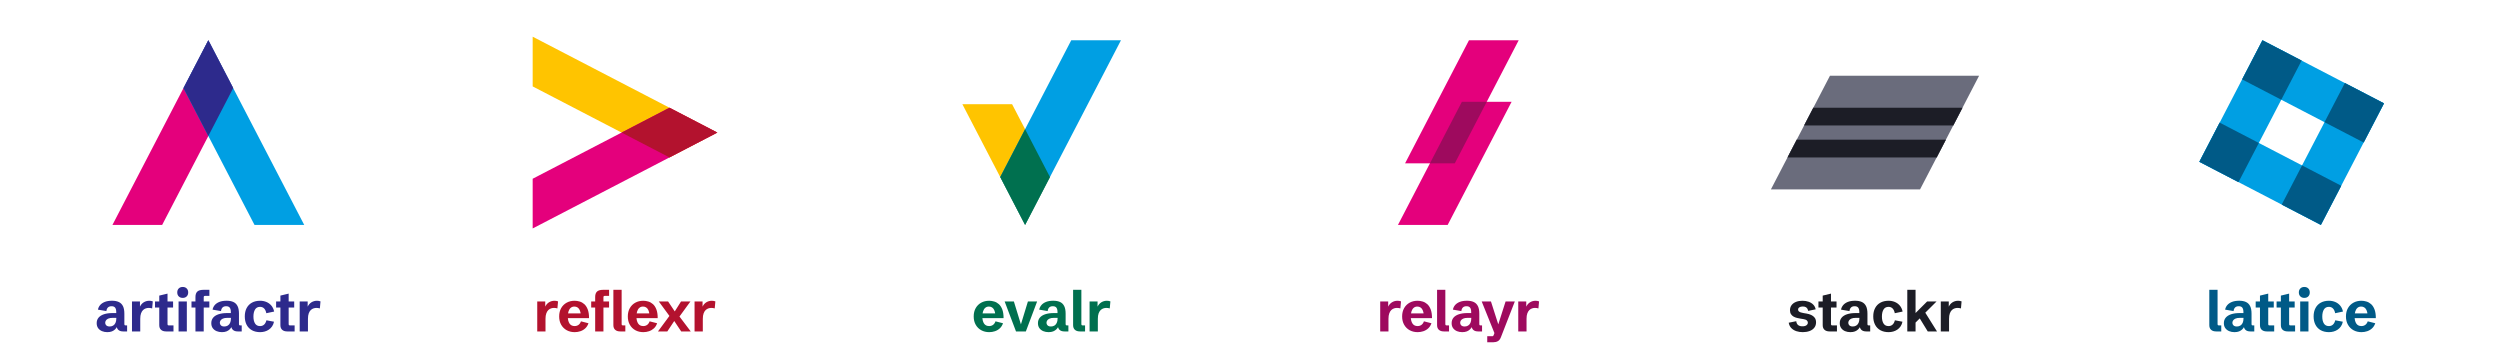
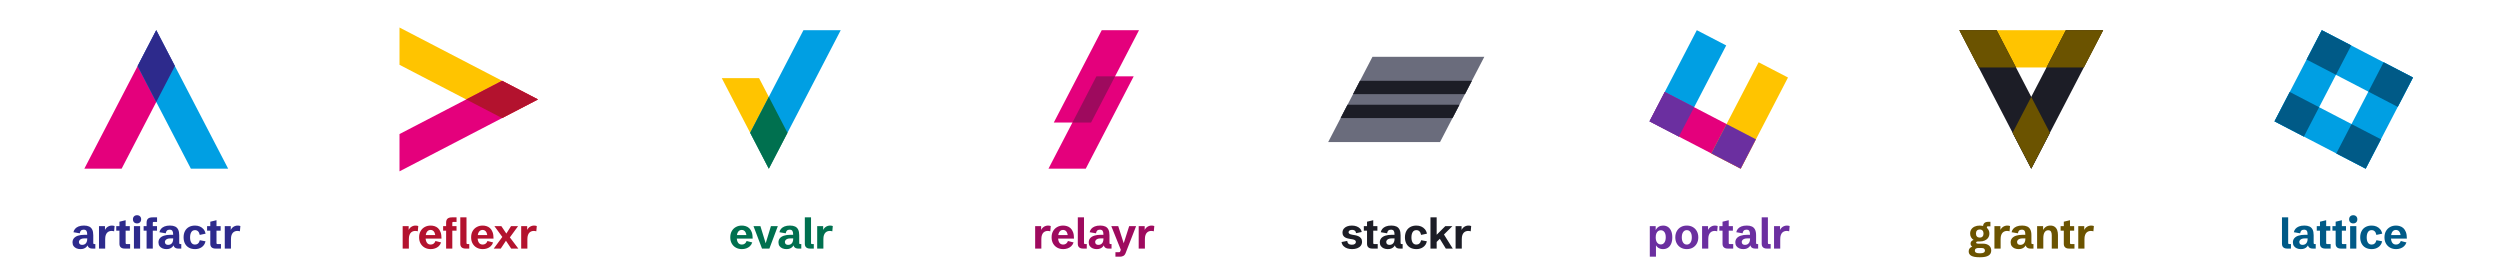
- <svg xmlns="http://www.w3.org/2000/svg" width="1056" height="152" viewBox="0 0 1056 152" role="img" aria-labelledby="title">
+ <svg xmlns="http://www.w3.org/2000/svg" width="1408" height="152" viewBox="0 0 1408 152" role="img" aria-labelledby="title">
  <polygon fill="#E4007C" points="47.5,95 68.5,95 98.5,37.22 88,17" />
  <polygon fill="#009FE3" points="128.5,95 107.5,95 77.5,37.22 88,17" />
  <polygon fill="#2D2A8C" points="88,17 98.5,37.22 88,57.44 77.5,37.22" />
  <path fill="#2D2A8C" d="M45.31 140.3Q44.11 140.3 43.09 139.88Q42.07 139.45 41.45 138.61Q40.84 137.76 40.84 136.5Q40.84 135.14 41.62 134.19Q42.41 133.24 43.91 132.74Q45.41 132.24 47.53 132.24H49.31L49.1 132.56V131.83Q49.1 130.58 48.64 129.96Q48.18 129.35 47.13 129.35Q46.12 129.35 45.59 129.88Q45.05 130.41 44.94 131.4L41.37 130.79Q41.57 129.73 42.28 128.88Q42.99 128.04 44.25 127.53Q45.5 127.03 47.33 127.03Q49 127.03 50.16 127.56Q51.32 128.09 51.93 129.29Q52.53 130.48 52.53 132.49V136.79Q52.53 137.19 52.64 137.32Q52.75 137.45 53.12 137.45H53.69V140H52.03Q50.66 140 49.95 139.31Q49.24 138.63 49.24 137.34V136.74L49.85 136.98Q49.69 137.48 49.4 138.05Q49.11 138.63 48.59 139.14Q48.07 139.65 47.27 139.98Q46.47 140.3 45.31 140.3ZM46.32 137.91Q47.14 137.91 47.77 137.54Q48.41 137.16 48.77 136.41Q49.13 135.65 49.13 134.53V134.26H47.66Q46.4 134.26 45.7 134.59Q45.01 134.91 44.73 135.39Q44.44 135.86 44.44 136.31Q44.44 136.66 44.61 137.04Q44.78 137.41 45.19 137.66Q45.59 137.91 46.32 137.91ZM55.75 140V127.34H59.12V130.19L58.98 129.82Q59.58 128.41 60.67 127.72Q61.76 127.04 63.05 127.04Q63.41 127.04 63.79 127.1Q64.16 127.16 64.54 127.3L64.27 130.27Q63.5 130.06 62.8 130.06Q62.23 130.06 61.6 130.26Q60.97 130.46 60.44 130.96Q59.91 131.46 59.57 132.37Q59.24 133.27 59.24 134.68V140ZM70.19 140Q68.78 140 68.03 139.31Q67.27 138.63 67.27 137.34V129.9H65.47V127.34H67.27V124.86L70.76 124.02V127.34H73.11V129.9H70.76V136.79Q70.76 137.18 70.87 137.31Q70.99 137.45 71.35 137.45H73.28V140ZM75.43 140V127.34H78.92V140ZM77.18 125.83Q76.14 125.83 75.5 125.2Q74.87 124.57 74.87 123.52Q74.87 122.47 75.5 121.84Q76.14 121.21 77.18 121.21Q78.23 121.21 78.86 121.84Q79.49 122.47 79.49 123.52Q79.49 124.57 78.86 125.2Q78.23 125.83 77.18 125.83ZM82.56 140V125.46Q82.56 123.89 83.36 123.15Q84.16 122.42 85.94 122.42H88.45V124.98H86.68Q86.31 124.98 86.18 125.12Q86.05 125.26 86.05 125.63V140ZM80.89 129.9V127.34H88.43V129.9ZM93.72 140.3Q92.52 140.3 91.5 139.88Q90.48 139.45 89.86 138.61Q89.25 137.76 89.25 136.5Q89.25 135.14 90.03 134.19Q90.82 133.24 92.32 132.74Q93.82 132.24 95.94 132.24H97.72L97.51 132.56V131.83Q97.51 130.58 97.05 129.96Q96.59 129.35 95.54 129.35Q94.53 129.35 94 129.88Q93.47 130.41 93.35 131.4L89.79 130.79Q89.99 129.73 90.69 128.88Q91.4 128.04 92.66 127.53Q93.91 127.03 95.74 127.03Q97.42 127.03 98.58 127.56Q99.74 128.09 100.34 129.29Q100.94 130.48 100.94 132.49V136.79Q100.94 137.19 101.05 137.32Q101.17 137.45 101.53 137.45H102.1V140H100.44Q99.07 140 98.36 139.31Q97.65 138.63 97.65 137.34V136.74L98.26 136.98Q98.11 137.48 97.81 138.05Q97.52 138.63 97 139.14Q96.48 139.65 95.68 139.98Q94.88 140.3 93.72 140.3ZM94.73 137.91Q95.55 137.91 96.18 137.54Q96.82 137.16 97.18 136.41Q97.54 135.65 97.54 134.53V134.26H96.07Q94.81 134.26 94.12 134.59Q93.42 134.91 93.14 135.39Q92.86 135.86 92.86 136.31Q92.86 136.66 93.03 137.04Q93.2 137.41 93.6 137.66Q94 137.91 94.73 137.91ZM109.88 140.3Q107.88 140.3 106.43 139.5Q104.97 138.69 104.18 137.2Q103.4 135.71 103.4 133.66Q103.4 131.62 104.18 130.13Q104.97 128.64 106.42 127.84Q107.87 127.04 109.87 127.04Q111.3 127.04 112.53 127.55Q113.76 128.07 114.62 129.08Q115.48 130.1 115.8 131.6L112.49 132.3Q112.23 130.95 111.55 130.28Q110.87 129.61 109.84 129.61Q108.42 129.61 107.74 130.73Q107.05 131.86 107.05 133.71Q107.05 135.55 107.73 136.64Q108.41 137.74 109.85 137.74Q110.85 137.74 111.54 137.13Q112.22 136.53 112.54 135.29L115.74 135.89Q115.5 137.04 114.93 137.87Q114.35 138.71 113.55 139.24Q112.75 139.78 111.81 140.04Q110.87 140.3 109.88 140.3ZM121.35 140Q119.95 140 119.19 139.31Q118.44 138.63 118.44 137.34V129.9H116.63V127.34H118.44V124.86L121.93 124.02V127.34H124.27V129.9H121.93V136.79Q121.93 137.18 122.04 137.31Q122.15 137.45 122.51 137.45H124.45V140ZM126.59 140V127.34H129.96V130.19L129.82 129.82Q130.42 128.41 131.51 127.72Q132.6 127.04 133.89 127.04Q134.25 127.04 134.63 127.1Q135 127.16 135.38 127.3L135.11 130.27Q134.34 130.06 133.64 130.06Q133.07 130.06 132.44 130.26Q131.81 130.46 131.28 130.96Q130.75 131.46 130.41 132.37Q130.08 133.27 130.08 134.68V140Z" />
  <polygon fill="#FFC400" points="225,15.5 225,36.5 282.78,66.5 303,56" />
  <polygon fill="#E4007C" points="225,96.5 225,75.5 282.78,45.5 303,56" />
  <polygon fill="#B3122E" points="303,56 282.78,66.5 262.56,56 282.78,45.5" />
-   <path fill="#B3122E" d="M226.93 140V127.34H230.31V130.19L230.16 129.82Q230.76 128.41 231.85 127.72Q232.94 127.04 234.23 127.04Q234.59 127.04 234.97 127.1Q235.34 127.16 235.72 127.3L235.45 130.27Q234.69 130.06 233.99 130.06Q233.41 130.06 232.78 130.26Q232.16 130.46 231.62 130.96Q231.09 131.46 230.76 132.37Q230.42 133.27 230.42 134.68V140ZM242.74 140.3Q240.88 140.3 239.4 139.5Q237.92 138.69 237.05 137.19Q236.19 135.7 236.19 133.66Q236.19 131.63 237.04 130.14Q237.89 128.66 239.36 127.85Q240.83 127.04 242.72 127.04Q243.76 127.04 244.84 127.36Q245.91 127.67 246.81 128.47Q247.71 129.28 248.26 130.71Q248.81 132.15 248.81 134.38H238.43V132.38H245.7L245.33 133Q245.24 131.74 244.87 130.96Q244.49 130.19 243.92 129.84Q243.34 129.49 242.63 129.49Q241.7 129.49 241.08 130.02Q240.46 130.54 240.15 131.49Q239.84 132.43 239.84 133.67Q239.84 135.55 240.55 136.64Q241.26 137.73 242.72 137.73Q243.67 137.73 244.36 137.23Q245.04 136.74 245.4 135.73L248.57 136.54Q248.12 137.86 247.22 138.69Q246.32 139.52 245.15 139.91Q243.99 140.3 242.74 140.3ZM251.4 140V125.46Q251.4 123.89 252.19 123.15Q252.99 122.42 254.77 122.42H257.28V124.98H255.51Q255.15 124.98 255.02 125.12Q254.89 125.26 254.89 125.63V140ZM249.72 129.9V127.34H257.27V129.9ZM262.01 140Q260.6 140 259.85 139.31Q259.09 138.63 259.09 137.34V122.42H262.58V136.79Q262.58 137.18 262.69 137.31Q262.8 137.45 263.17 137.45H264.14V140ZM271.74 140.3Q269.88 140.3 268.39 139.5Q266.91 138.69 266.05 137.19Q265.19 135.7 265.19 133.66Q265.19 131.63 266.04 130.14Q266.89 128.66 268.36 127.85Q269.83 127.04 271.72 127.04Q272.76 127.04 273.83 127.36Q274.9 127.67 275.81 128.47Q276.71 129.28 277.26 130.71Q277.81 132.15 277.81 134.38H267.43V132.38H274.69L274.33 133Q274.24 131.74 273.86 130.96Q273.49 130.19 272.91 129.84Q272.34 129.49 271.62 129.49Q270.7 129.49 270.08 130.02Q269.45 130.54 269.14 131.49Q268.83 132.43 268.83 133.67Q268.83 135.55 269.54 136.64Q270.25 137.73 271.72 137.73Q272.67 137.73 273.35 137.23Q274.04 136.74 274.4 135.73L277.56 136.54Q277.12 137.86 276.22 138.69Q275.31 139.52 274.15 139.91Q272.98 140.3 271.74 140.3ZM277.93 140 282.76 133.45 278.28 127.34H282.2L285.02 131.54L287.67 127.34H291.64L287.01 133.7L291.77 140H287.74L284.8 135.59L281.88 140ZM293.38 140V127.34H296.76V130.19L296.62 129.82Q297.21 128.41 298.3 127.72Q299.39 127.04 300.68 127.04Q301.05 127.04 301.42 127.1Q301.8 127.16 302.17 127.3L301.9 130.27Q301.14 130.06 300.44 130.06Q299.86 130.06 299.24 130.26Q298.61 130.46 298.08 130.96Q297.54 131.46 297.21 132.37Q296.87 133.27 296.87 134.68V140Z" />
+   <path fill="#B3122E" d="M226.78 140V127.34H230.16V130.19L230.01 129.82Q230.61 128.41 231.7 127.72Q232.79 127.04 234.08 127.04Q234.44 127.04 234.82 127.1Q235.19 127.16 235.57 127.3L235.3 130.27Q234.54 130.06 233.84 130.06Q233.26 130.06 232.63 130.26Q232.01 130.46 231.47 130.96Q230.94 131.46 230.61 132.37Q230.27 133.27 230.27 134.68V140ZM242.59 140.3Q240.73 140.3 239.25 139.5Q237.77 138.69 236.9 137.19Q236.04 135.7 236.04 133.66Q236.04 131.63 236.89 130.14Q237.74 128.66 239.21 127.85Q240.68 127.04 242.57 127.04Q243.61 127.04 244.69 127.36Q245.76 127.67 246.66 128.47Q247.56 129.28 248.11 130.71Q248.66 132.15 248.66 134.38H238.28V132.38H245.55L245.18 133Q245.09 131.74 244.72 130.96Q244.34 130.19 243.77 129.84Q243.19 129.49 242.48 129.49Q241.55 129.49 240.93 130.02Q240.31 130.54 240 131.49Q239.69 132.43 239.69 133.67Q239.69 135.55 240.4 136.64Q241.11 137.73 242.57 137.73Q243.52 137.73 244.21 137.23Q244.89 136.74 245.25 135.73L248.42 136.54Q247.97 137.86 247.07 138.69Q246.17 139.52 245 139.91Q243.84 140.3 242.59 140.3ZM251.25 140V125.46Q251.25 123.89 252.04 123.15Q252.84 122.42 254.62 122.42H257.13V124.98H255.36Q255 124.98 254.87 125.12Q254.74 125.26 254.74 125.63V140ZM249.57 129.9V127.34H257.12V129.9ZM262.16 140Q260.75 140 260 139.31Q259.24 138.63 259.24 137.34V122.42H262.73V136.79Q262.73 137.18 262.84 137.31Q262.95 137.45 263.32 137.45H264.29V140ZM271.89 140.3Q270.03 140.3 268.54 139.5Q267.06 138.69 266.2 137.19Q265.34 135.7 265.34 133.66Q265.34 131.63 266.19 130.14Q267.04 128.66 268.51 127.85Q269.98 127.04 271.87 127.04Q272.91 127.04 273.98 127.36Q275.05 127.67 275.96 128.47Q276.86 129.28 277.41 130.71Q277.96 132.15 277.96 134.38H267.58V132.38H274.84L274.48 133Q274.39 131.74 274.01 130.96Q273.64 130.19 273.06 129.84Q272.49 129.49 271.77 129.49Q270.85 129.49 270.23 130.02Q269.6 130.54 269.29 131.49Q268.98 132.43 268.98 133.67Q268.98 135.55 269.69 136.64Q270.4 137.73 271.87 137.73Q272.81 137.73 273.5 137.23Q274.19 136.74 274.55 135.73L277.71 136.54Q277.27 137.86 276.37 138.69Q275.46 139.52 274.3 139.91Q273.13 140.3 271.89 140.3ZM278.08 140 282.91 133.45 278.43 127.34H282.35L285.17 131.54L287.82 127.34H291.79L287.16 133.7L291.92 140H287.89L284.95 135.59L282.03 140ZM293.53 140V127.34H296.91V130.19L296.77 129.82Q297.36 128.41 298.45 127.72Q299.54 127.04 300.83 127.04Q301.2 127.04 301.57 127.1Q301.95 127.16 302.32 127.3L302.05 130.27Q301.29 130.06 300.59 130.06Q300.01 130.06 299.39 130.26Q298.76 130.46 298.23 130.96Q297.69 131.46 297.36 132.37Q297.02 133.27 297.02 134.68V140Z" />
  <polygon fill="#FFC400" points="406.5,44 427.5,44 443.5,74.78 433,95" />
  <polygon fill="#009FE3" points="473.5,17 452.5,17 422.5,74.78 433,95" />
  <polygon fill="#00704F" points="433,95 443.5,74.78 433,54.56 422.5,74.78" />
  <path fill="#00704F" d="M417.84 140.3Q415.98 140.3 414.5 139.5Q413.01 138.69 412.15 137.19Q411.29 135.7 411.29 133.66Q411.29 131.63 412.14 130.14Q412.99 128.66 414.46 127.85Q415.93 127.04 417.82 127.04Q418.86 127.04 419.93 127.36Q421.01 127.67 421.91 128.47Q422.81 129.28 423.36 130.71Q423.91 132.15 423.91 134.38H413.53V132.38H420.79L420.43 133Q420.34 131.74 419.96 130.96Q419.59 130.19 419.01 129.84Q418.44 129.49 417.72 129.49Q416.8 129.49 416.18 130.02Q415.56 130.54 415.25 131.49Q414.94 132.43 414.94 133.67Q414.94 135.55 415.64 136.64Q416.35 137.73 417.82 137.73Q418.77 137.73 419.45 137.23Q420.14 136.74 420.5 135.73L423.67 136.54Q423.22 137.86 422.32 138.69Q421.42 139.52 420.25 139.91Q419.08 140.3 417.84 140.3ZM429.16 140 424.36 127.34H428.26L431.39 137.52H431.08L434.19 127.34H438.08L433.32 140ZM442.91 140.3Q441.7 140.3 440.68 139.88Q439.66 139.45 439.04 138.61Q438.43 137.76 438.43 136.5Q438.43 135.14 439.21 134.19Q440 133.24 441.5 132.74Q443 132.24 445.12 132.24H446.9L446.69 132.56V131.83Q446.69 130.58 446.23 129.96Q445.78 129.35 444.72 129.35Q443.71 129.35 443.18 129.88Q442.65 130.41 442.53 131.4L438.97 130.79Q439.17 129.73 439.88 128.88Q440.59 128.04 441.84 127.53Q443.09 127.03 444.92 127.03Q446.6 127.03 447.76 127.56Q448.92 128.09 449.52 129.29Q450.12 130.48 450.12 132.49V136.79Q450.12 137.19 450.24 137.32Q450.35 137.45 450.71 137.45H451.29V140H449.62Q448.25 140 447.54 139.31Q446.83 138.63 446.83 137.34V136.74L447.44 136.98Q447.29 137.48 447 138.05Q446.7 138.63 446.18 139.14Q445.66 139.65 444.86 139.98Q444.07 140.3 442.91 140.3ZM443.91 137.91Q444.73 137.91 445.37 137.54Q446 137.16 446.36 136.41Q446.73 135.65 446.73 134.53V134.26H445.25Q444 134.26 443.3 134.59Q442.6 134.91 442.32 135.39Q442.04 135.86 442.04 136.31Q442.04 136.66 442.21 137.04Q442.38 137.41 442.78 137.66Q443.19 137.91 443.91 137.91ZM456.2 140Q454.79 140 454.04 139.31Q453.28 138.63 453.28 137.34V122.42H456.77V136.79Q456.77 137.18 456.89 137.31Q457 137.45 457.36 137.45H458.33V140ZM460.24 140V127.34H463.61V130.19L463.47 129.82Q464.07 128.41 465.16 127.72Q466.25 127.04 467.54 127.04Q467.9 127.04 468.28 127.1Q468.65 127.16 469.03 127.3L468.76 130.27Q467.99 130.06 467.29 130.06Q466.72 130.06 466.09 130.26Q465.46 130.46 464.93 130.96Q464.4 131.46 464.06 132.37Q463.73 133.27 463.73 134.68V140Z" />
  <polygon fill="#E4007C" points="620.5,17 641.5,17 614.5,69 593.5,69" />
  <polygon fill="#E4007C" points="617.5,42.99 638.5,42.99 611.5,95 590.5,95" />
  <polygon fill="#9E0A5E" points="617.5,42.99 628,42.99 614.5,69 604,69" />
  <path fill="#9E0A5E" d="M583 140V127.34H586.37V130.19L586.23 129.82Q586.83 128.41 587.92 127.72Q589.01 127.04 590.3 127.04Q590.66 127.04 591.04 127.1Q591.41 127.16 591.79 127.3L591.52 130.27Q590.76 130.06 590.05 130.06Q589.48 130.06 588.85 130.26Q588.23 130.46 587.69 130.96Q587.16 131.46 586.83 132.37Q586.49 133.27 586.49 134.68V140ZM598.81 140.3Q596.95 140.3 595.47 139.5Q593.98 138.69 593.12 137.19Q592.26 135.7 592.26 133.66Q592.26 131.63 593.11 130.14Q593.96 128.66 595.43 127.85Q596.9 127.04 598.79 127.04Q599.83 127.04 600.9 127.36Q601.98 127.67 602.88 128.47Q603.78 129.28 604.33 130.71Q604.88 132.15 604.88 134.38H594.5V132.38H601.77L601.4 133Q601.31 131.74 600.93 130.96Q600.56 130.19 599.98 129.84Q599.41 129.49 598.7 129.49Q597.77 129.49 597.15 130.02Q596.53 130.54 596.22 131.49Q595.91 132.43 595.91 133.67Q595.91 135.55 596.62 136.64Q597.32 137.73 598.79 137.73Q599.74 137.73 600.42 137.23Q601.11 136.74 601.47 135.73L604.64 136.54Q604.19 137.86 603.29 138.69Q602.39 139.52 601.22 139.91Q600.06 140.3 598.81 140.3ZM609.94 140Q608.53 140 607.78 139.31Q607.02 138.63 607.02 137.34V122.42H610.51V136.79Q610.51 137.18 610.62 137.31Q610.74 137.45 611.1 137.45H612.07V140ZM617.64 140.3Q616.44 140.3 615.42 139.88Q614.4 139.45 613.78 138.61Q613.17 137.76 613.17 136.5Q613.17 135.14 613.95 134.19Q614.74 133.24 616.24 132.74Q617.74 132.24 619.86 132.24H621.64L621.43 132.56V131.83Q621.43 130.58 620.97 129.96Q620.51 129.35 619.46 129.35Q618.45 129.35 617.92 129.88Q617.39 130.41 617.27 131.4L613.71 130.79Q613.9 129.73 614.61 128.88Q615.32 128.04 616.58 127.53Q617.83 127.03 619.66 127.03Q621.33 127.03 622.49 127.56Q623.65 128.09 624.26 129.29Q624.86 130.48 624.86 132.49V136.79Q624.86 137.19 624.97 137.32Q625.08 137.45 625.45 137.45H626.02V140H624.36Q622.99 140 622.28 139.31Q621.57 138.63 621.57 137.34V136.74L622.18 136.98Q622.03 137.48 621.73 138.05Q621.44 138.63 620.92 139.14Q620.4 139.65 619.6 139.98Q618.8 140.3 617.64 140.3ZM618.65 137.91Q619.47 137.91 620.1 137.54Q620.74 137.16 621.1 136.41Q621.46 135.65 621.46 134.53V134.26H619.99Q618.73 134.26 618.04 134.59Q617.34 134.91 617.06 135.39Q616.78 135.86 616.78 136.31Q616.78 136.66 616.95 137.04Q617.12 137.41 617.52 137.66Q617.92 137.91 618.65 137.91ZM628.21 144.57V142.02H630.33Q630.59 142.02 630.71 141.91Q630.83 141.8 630.94 141.52L631.58 139.75L631.38 141.02L625.87 127.34H629.78L633.05 137.56L632.71 137.52L635.96 127.34H639.86L633.97 142.48Q633.52 143.66 632.69 144.11Q631.87 144.57 630.77 144.57ZM641.31 140V127.34H644.69V130.19L644.55 129.82Q645.15 128.41 646.24 127.72Q647.32 127.04 648.61 127.04Q648.98 127.04 649.35 127.1Q649.73 127.16 650.1 127.3L649.83 130.27Q649.07 130.06 648.37 130.06Q647.79 130.06 647.17 130.26Q646.54 130.46 646.01 130.96Q645.47 131.46 645.14 132.37Q644.81 133.27 644.81 134.68V140Z" />
  <polygon fill="#6A6C7C" points="772.97,32 835.97,32 825.06,53 762.06,53" />
  <polygon fill="#6A6C7C" points="765.95,45.5 828.95,45.5 818.05,66.5 755.05,66.5" />
  <polygon fill="#6A6C7C" points="758.94,59 821.94,59 811.03,80 748.03,80" />
  <polygon fill="#1C1D26" points="765.95,45.5 828.95,45.5 825.06,53 762.06,53" />
  <polygon fill="#1C1D26" points="758.94,59 821.94,59 818.05,66.5 755.05,66.5" />
  <path fill="#1C1D26" d="M761.48 140.3Q760.05 140.3 758.79 139.89Q757.52 139.47 756.66 138.59Q755.79 137.71 755.55 136.31L758.74 135.68Q758.85 136.74 759.5 137.29Q760.15 137.83 761.35 137.83Q762.51 137.83 763.08 137.37Q763.64 136.91 763.64 136.29Q763.64 135.73 763.2 135.34Q762.76 134.94 761.68 134.77L760.53 134.59Q759.85 134.48 759.09 134.3Q758.32 134.12 757.64 133.75Q756.96 133.38 756.53 132.72Q756.09 132.07 756.09 131.04Q756.09 129.78 756.77 128.88Q757.44 127.99 758.64 127.51Q759.83 127.04 761.37 127.04Q762.78 127.04 763.96 127.46Q765.13 127.87 765.92 128.67Q766.71 129.48 766.94 130.66L763.76 131.32Q763.68 130.84 763.45 130.41Q763.22 129.99 762.75 129.73Q762.28 129.46 761.48 129.46Q760.58 129.46 760.05 129.82Q759.51 130.17 759.51 130.78Q759.51 131.22 759.81 131.5Q760.11 131.79 760.63 131.96Q761.16 132.12 761.81 132.24L763.12 132.46Q764.13 132.63 765.04 133.03Q765.95 133.44 766.52 134.19Q767.1 134.94 767.1 136.16Q767.1 137.5 766.36 138.43Q765.63 139.36 764.36 139.83Q763.09 140.3 761.48 140.3ZM772.83 140Q771.43 140 770.67 139.31Q769.91 138.63 769.91 137.34V129.9H768.11V127.34H769.91V124.86L773.41 124.02V127.34H775.75V129.9H773.41V136.79Q773.41 137.18 773.52 137.31Q773.63 137.45 773.99 137.45H775.93V140ZM781.59 140.3Q780.38 140.3 779.36 139.88Q778.35 139.45 777.73 138.61Q777.11 137.76 777.11 136.5Q777.11 135.14 777.9 134.19Q778.69 133.24 780.19 132.74Q781.69 132.24 783.81 132.24H785.59L785.38 132.56V131.83Q785.38 130.58 784.92 129.96Q784.46 129.35 783.41 129.35Q782.4 129.35 781.87 129.88Q781.33 130.41 781.22 131.4L777.65 130.79Q777.85 129.73 778.56 128.88Q779.27 128.04 780.52 127.53Q781.78 127.03 783.61 127.03Q785.28 127.03 786.44 127.56Q787.6 128.09 788.21 129.29Q788.81 130.48 788.81 132.49V136.79Q788.81 137.19 788.92 137.32Q789.03 137.45 789.4 137.45H789.97V140H788.31Q786.94 140 786.23 139.31Q785.52 138.63 785.52 137.34V136.74L786.13 136.98Q785.97 137.48 785.68 138.05Q785.39 138.63 784.87 139.14Q784.35 139.65 783.55 139.98Q782.75 140.3 781.59 140.3ZM782.6 137.91Q783.42 137.91 784.05 137.54Q784.69 137.16 785.05 136.41Q785.41 135.65 785.41 134.53V134.26H783.94Q782.68 134.26 781.98 134.59Q781.29 134.91 781.01 135.39Q780.72 135.86 780.72 136.31Q780.72 136.66 780.89 137.04Q781.06 137.41 781.47 137.66Q781.87 137.91 782.6 137.91ZM797.74 140.3Q795.75 140.3 794.29 139.5Q792.83 138.69 792.05 137.2Q791.26 135.71 791.26 133.66Q791.26 131.62 792.05 130.13Q792.83 128.64 794.29 127.84Q795.74 127.04 797.73 127.04Q799.16 127.04 800.39 127.55Q801.62 128.07 802.48 129.08Q803.35 130.1 803.66 131.6L800.36 132.3Q800.1 130.95 799.42 130.28Q798.74 129.61 797.71 129.61Q796.29 129.61 795.61 130.73Q794.92 131.86 794.92 133.71Q794.92 135.55 795.6 136.64Q796.28 137.74 797.72 137.74Q798.72 137.74 799.4 137.13Q800.09 136.53 800.4 135.29L803.6 135.89Q803.37 137.04 802.8 137.87Q802.22 138.71 801.42 139.24Q800.62 139.78 799.68 140.04Q798.74 140.3 797.74 140.3ZM805.64 140V122.42H809.13V132.22L814.02 127.34H818L813.24 132.08L818.19 140H814.28L810.9 134.49L809.13 136.25V140ZM819.79 140V127.34H823.16V130.19L823.02 129.82Q823.62 128.41 824.71 127.72Q825.8 127.04 827.09 127.04Q827.45 127.04 827.82 127.1Q828.2 127.16 828.57 127.3L828.31 130.27Q827.54 130.06 826.84 130.06Q826.27 130.06 825.64 130.26Q825.01 130.46 824.48 130.96Q823.95 131.46 823.61 132.37Q823.28 133.27 823.28 134.68V140Z" />
-   <polygon fill="#009FE3" points="929,68.34 945.54,76.93 972.2,25.59 955.66,17" />
-   <polygon fill="#009FE3" points="947.07,33.54 998.41,60.2 1007,43.66 955.66,17" />
-   <polygon fill="#009FE3" points="963.8,86.41 980.34,95 1007,43.66 990.46,35.07" />
-   <polygon fill="#009FE3" points="929,68.34 980.34,95 988.93,78.46 937.59,51.8" />
-   <polygon fill="#005A87" points="972.2,25.59 955.66,17 947.07,33.54 963.61,42.13" />
-   <polygon fill="#005A87" points="945.54,76.93 954.13,60.39 937.59,51.8 929,68.34" />
-   <polygon fill="#005A87" points="998.41,60.2 1007,43.66 990.46,35.07 981.87,51.61" />
-   <polygon fill="#005A87" points="980.34,95 988.93,78.46 972.39,69.87 963.8,86.41" />
-   <path fill="#005A87" d="M936.13 140Q934.72 140 933.97 139.31Q933.21 138.63 933.21 137.34V122.42H936.7V136.79Q936.7 137.18 936.81 137.31Q936.92 137.45 937.29 137.45H938.26V140ZM943.83 140.3Q942.62 140.3 941.61 139.88Q940.59 139.45 939.97 138.61Q939.36 137.76 939.36 136.5Q939.36 135.14 940.14 134.19Q940.93 133.24 942.43 132.74Q943.93 132.24 946.05 132.24H947.83L947.62 132.56V131.83Q947.62 130.58 947.16 129.96Q946.7 129.35 945.65 129.35Q944.64 129.35 944.11 129.88Q943.57 130.41 943.46 131.4L939.89 130.79Q940.09 129.73 940.8 128.88Q941.51 128.04 942.77 127.53Q944.02 127.03 945.85 127.03Q947.52 127.03 948.68 127.56Q949.84 128.09 950.45 129.29Q951.05 130.48 951.05 132.49V136.79Q951.05 137.19 951.16 137.32Q951.27 137.45 951.64 137.45H952.21V140H950.55Q949.18 140 948.47 139.31Q947.76 138.63 947.76 137.34V136.74L948.37 136.98Q948.21 137.48 947.92 138.05Q947.63 138.63 947.11 139.14Q946.59 139.65 945.79 139.98Q944.99 140.3 943.83 140.3ZM944.84 137.91Q945.66 137.91 946.29 137.54Q946.93 137.16 947.29 136.41Q947.65 135.65 947.65 134.53V134.26H946.18Q944.92 134.26 944.22 134.59Q943.53 134.91 943.25 135.39Q942.96 135.86 942.96 136.31Q942.96 136.66 943.13 137.04Q943.3 137.41 943.71 137.66Q944.11 137.91 944.84 137.91ZM957.52 140Q956.12 140 955.36 139.31Q954.61 138.63 954.61 137.34V129.9H952.8V127.34H954.61V124.86L958.1 124.02V127.34H960.44V129.9H958.1V136.79Q958.1 137.18 958.21 137.31Q958.32 137.45 958.68 137.45H960.62V140ZM966.35 140Q964.95 140 964.19 139.31Q963.44 138.63 963.44 137.34V129.9H961.63V127.34H963.44V124.86L966.93 124.02V127.34H969.27V129.9H966.93V136.79Q966.93 137.18 967.04 137.31Q967.15 137.45 967.51 137.45H969.45V140ZM971.6 140V127.34H975.09V140ZM973.34 125.83Q972.3 125.83 971.67 125.2Q971.03 124.57 971.03 123.52Q971.03 122.47 971.67 121.84Q972.3 121.21 973.34 121.21Q974.4 121.21 975.02 121.84Q975.65 122.47 975.65 123.52Q975.65 124.57 975.02 125.2Q974.4 125.83 973.34 125.83ZM983.75 140.3Q981.76 140.3 980.3 139.5Q978.84 138.69 978.06 137.2Q977.27 135.71 977.27 133.66Q977.27 131.62 978.06 130.13Q978.84 128.64 980.3 127.84Q981.75 127.04 983.74 127.04Q985.17 127.04 986.4 127.55Q987.63 128.07 988.49 129.08Q989.36 130.1 989.67 131.6L986.37 132.3Q986.11 130.95 985.43 130.28Q984.75 129.61 983.72 129.61Q982.3 129.61 981.62 130.73Q980.93 131.86 980.93 133.71Q980.93 135.55 981.61 136.64Q982.29 137.74 983.73 137.74Q984.73 137.74 985.41 137.13Q986.1 136.53 986.41 135.29L989.61 135.89Q989.38 137.04 988.8 137.87Q988.23 138.71 987.43 139.24Q986.63 139.78 985.69 140.04Q984.75 140.3 983.75 140.3ZM997.48 140.3Q995.62 140.3 994.14 139.5Q992.65 138.69 991.79 137.19Q990.93 135.7 990.93 133.66Q990.93 131.63 991.78 130.14Q992.63 128.66 994.1 127.85Q995.57 127.04 997.46 127.04Q998.5 127.04 999.57 127.36Q1000.65 127.67 1001.55 128.47Q1002.45 129.28 1003 130.71Q1003.55 132.15 1003.55 134.38H993.17V132.38H1000.43L1000.07 133Q999.98 131.74 999.6 130.96Q999.23 130.19 998.65 129.84Q998.08 129.49 997.36 129.49Q996.44 129.49 995.82 130.02Q995.2 130.54 994.89 131.49Q994.58 132.43 994.58 133.67Q994.58 135.55 995.28 136.64Q995.99 137.73 997.46 137.73Q998.41 137.73 999.09 137.23Q999.78 136.74 1000.14 135.73L1003.31 136.54Q1002.86 137.86 1001.96 138.69Q1001.06 139.52 999.89 139.91Q998.72 140.3 997.48 140.3Z" />
+   <polygon fill="#009FE3" points="929,68.34 945.54,76.93 972.2,25.59 955.65,17" />
+   <polygon fill="#E4007C" points="929,68.34 980.35,95 988.92,78.45 937.6,51.8" />
+   <polygon fill="#FFC400" points="963.8,86.41 980.35,95 1007,43.66 990.46,35.08" />
+   <polygon fill="#6B2FA0" points="929,68.34 945.54,76.93 954.14,60.39 937.6,51.8" />
+   <polygon fill="#6B2FA0" points="963.8,86.41 980.35,95 988.92,78.45 972.39,69.86" />
+   <path fill="#6B2FA0" d="M929.17 144.57V127.34H932.48V129.89L932.44 129.7Q933.1 128.32 934.19 127.68Q935.29 127.04 936.65 127.04Q938.24 127.04 939.41 127.83Q940.57 128.62 941.21 130.12Q941.84 131.61 941.84 133.7Q941.84 135.78 941.2 137.26Q940.56 138.75 939.39 139.53Q938.21 140.3 936.59 140.3Q935.18 140.3 934.09 139.65Q932.99 139 932.31 137.54L932.64 137.52V144.57ZM935.35 137.67Q936.63 137.67 937.39 136.6Q938.15 135.52 938.15 133.62Q938.15 131.75 937.41 130.71Q936.66 129.68 935.37 129.68Q934.56 129.68 933.91 130.11Q933.26 130.54 932.88 131.43Q932.5 132.31 932.5 133.65Q932.5 135.65 933.32 136.66Q934.14 137.67 935.35 137.67ZM950 140.3Q948.09 140.3 946.63 139.46Q945.17 138.62 944.35 137.12Q943.53 135.63 943.53 133.67Q943.53 131.7 944.35 130.21Q945.17 128.71 946.63 127.88Q948.09 127.04 950 127.04Q951.92 127.04 953.38 127.88Q954.84 128.71 955.66 130.21Q956.48 131.7 956.48 133.67Q956.48 135.64 955.66 137.13Q954.84 138.63 953.38 139.47Q951.91 140.3 950 140.3ZM950.01 137.74Q951.31 137.74 952.07 136.64Q952.83 135.55 952.83 133.67Q952.83 131.79 952.07 130.7Q951.31 129.61 950 129.61Q948.7 129.61 947.95 130.7Q947.19 131.79 947.19 133.67Q947.19 135.56 947.95 136.65Q948.7 137.74 950.01 137.74ZM958.61 140V127.34H961.98V130.19L961.84 129.82Q962.44 128.41 963.53 127.72Q964.62 127.04 965.91 127.04Q966.27 127.04 966.65 127.1Q967.02 127.16 967.4 127.3L967.13 130.27Q966.37 130.06 965.66 130.06Q965.09 130.06 964.46 130.26Q963.83 130.46 963.3 130.96Q962.77 131.46 962.43 132.37Q962.1 133.27 962.1 134.68V140ZM973.05 140Q971.64 140 970.89 139.31Q970.13 138.63 970.13 137.34V129.9H968.33V127.34H970.13V124.86L973.62 124.02V127.34H975.97V129.9H973.62V136.79Q973.62 137.18 973.74 137.31Q973.85 137.45 974.21 137.45H976.14V140ZM981.81 140.3Q980.6 140.3 979.58 139.88Q978.56 139.45 977.95 138.61Q977.33 137.76 977.33 136.5Q977.33 135.14 978.12 134.19Q978.9 133.24 980.4 132.74Q981.9 132.24 984.02 132.24H985.81L985.59 132.56V131.83Q985.59 130.58 985.14 129.96Q984.68 129.35 983.63 129.35Q982.62 129.35 982.09 129.88Q981.55 130.41 981.43 131.4L977.87 130.79Q978.07 129.73 978.78 128.88Q979.49 128.04 980.74 127.53Q982 127.03 983.83 127.03Q985.5 127.03 986.66 127.56Q987.82 128.09 988.42 129.29Q989.03 130.48 989.03 132.49V136.79Q989.03 137.19 989.14 137.32Q989.25 137.45 989.61 137.45H990.19V140H988.52Q987.15 140 986.44 139.31Q985.74 138.63 985.74 137.34V136.74L986.34 136.98Q986.19 137.48 985.9 138.05Q985.61 138.63 985.09 139.14Q984.56 139.65 983.77 139.98Q982.97 140.3 981.81 140.3ZM982.82 137.91Q983.64 137.91 984.27 137.54Q984.9 137.16 985.27 136.41Q985.63 135.65 985.63 134.53V134.26H984.15Q982.9 134.26 982.2 134.59Q981.5 134.91 981.22 135.39Q980.94 135.86 980.94 136.31Q980.94 136.66 981.11 137.04Q981.28 137.41 981.69 137.66Q982.09 137.91 982.82 137.91ZM995.1 140Q993.7 140 992.94 139.31Q992.19 138.63 992.19 137.34V122.42H995.68V136.79Q995.68 137.18 995.79 137.31Q995.9 137.45 996.26 137.45H997.24V140ZM999.14 140V127.34H1002.51V130.19L1002.37 129.82Q1002.97 128.41 1004.06 127.72Q1005.15 127.04 1006.44 127.04Q1006.8 127.04 1007.18 127.1Q1007.55 127.16 1007.93 127.3L1007.66 130.27Q1006.9 130.06 1006.19 130.06Q1005.62 130.06 1004.99 130.26Q1004.37 130.46 1003.83 130.96Q1003.3 131.46 1002.97 132.37Q1002.63 133.27 1002.63 134.68V140Z" />
+   <polygon fill="#FFC400" points="1103.5,17 1184.5,17 1173.6,38 1114.4,38" />
+   <polygon fill="#1C1D26" points="1103.5,17 1124.5,17 1154.5,74.78 1144,95" />
+   <polygon fill="#1C1D26" points="1184.5,17 1163.5,17 1133.5,74.78 1144,95" />
+   <polygon fill="#6B5300" points="1103.5,17 1114.4,38 1135.4,38 1124.5,17" />
+   <polygon fill="#6B5300" points="1152.6,38 1173.6,38 1184.5,17 1163.5,17" />
+   <polygon fill="#6B5300" points="1133.5,74.78 1144,95 1154.5,74.78 1144,54.56" />
+   <path fill="#6B5300" d="M1114.8 144.88Q1111.74 144.88 1110.26 144.07Q1108.77 143.26 1108.77 141.57Q1108.77 140.53 1109.3 139.88Q1109.83 139.24 1110.76 138.93Q1110.33 138.63 1110.07 138.17Q1109.82 137.71 1109.82 137.16Q1109.82 136.45 1110.27 135.91Q1110.71 135.37 1111.54 135.14Q1110.62 134.55 1110.1 133.63Q1109.58 132.71 1109.58 131.53Q1109.58 130.17 1110.25 129.16Q1110.92 128.15 1112.14 127.6Q1113.36 127.04 1114.99 127.04Q1116.62 127.04 1117.84 127.6Q1119.06 128.15 1119.74 129.17Q1120.42 130.18 1120.42 131.54Q1120.42 132.88 1119.74 133.88Q1119.06 134.89 1117.83 135.45Q1116.61 136 1114.97 136H1114.12Q1112.96 136 1112.96 136.62Q1112.96 137.22 1114.12 137.22H1116.68Q1117.99 137.22 1118.89 137.54Q1119.79 137.86 1120.36 138.39Q1120.93 138.92 1121.19 139.61Q1121.46 140.3 1121.46 141.07Q1121.46 142.99 1119.93 143.93Q1118.41 144.88 1115.26 144.88ZM1114.88 142.65H1115.31Q1117.92 142.65 1117.92 141.08Q1117.92 140.47 1117.46 140.06Q1117.01 139.66 1115.8 139.66H1114.13Q1113.41 139.66 1112.82 140.01Q1112.24 140.35 1112.24 141.16Q1112.24 141.91 1112.88 142.28Q1113.52 142.65 1114.88 142.65ZM1114.99 133.81Q1116.01 133.81 1116.57 133.21Q1117.12 132.62 1117.12 131.54Q1117.12 130.46 1116.57 129.85Q1116.01 129.24 1114.99 129.24Q1113.98 129.24 1113.42 129.85Q1112.86 130.45 1112.86 131.54Q1112.86 132.62 1113.42 133.21Q1113.98 133.81 1114.99 133.81ZM1116.86 128.86V127.58Q1116.86 126.29 1117.61 125.6Q1118.36 124.92 1119.79 124.92H1121V127.48H1119.6Q1119.23 127.48 1119.12 127.61Q1119.01 127.74 1119.01 128.13V128.86ZM1123.26 140V127.34H1126.63V130.19L1126.49 129.82Q1127.09 128.41 1128.18 127.72Q1129.27 127.04 1130.56 127.04Q1130.92 127.04 1131.3 127.1Q1131.67 127.16 1132.05 127.3L1131.78 130.27Q1131.01 130.06 1130.31 130.06Q1129.74 130.06 1129.11 130.26Q1128.48 130.46 1127.95 130.96Q1127.42 131.46 1127.08 132.37Q1126.75 133.27 1126.75 134.68V140ZM1136.87 140.3Q1135.66 140.3 1134.64 139.88Q1133.62 139.45 1133.01 138.61Q1132.39 137.76 1132.39 136.5Q1132.39 135.14 1133.18 134.19Q1133.96 133.24 1135.46 132.74Q1136.96 132.24 1139.08 132.24H1140.86L1140.65 132.56V131.83Q1140.65 130.58 1140.19 129.96Q1139.74 129.35 1138.68 129.35Q1137.68 129.35 1137.14 129.88Q1136.61 130.41 1136.49 131.4L1132.93 130.79Q1133.13 129.73 1133.84 128.88Q1134.55 128.04 1135.8 127.53Q1137.05 127.03 1138.88 127.03Q1140.56 127.03 1141.72 127.56Q1142.88 128.09 1143.48 129.29Q1144.09 130.48 1144.09 132.49V136.79Q1144.09 137.19 1144.2 137.32Q1144.31 137.45 1144.67 137.45H1145.25V140H1143.58Q1142.21 140 1141.5 139.31Q1140.79 138.63 1140.79 137.34V136.74L1141.4 136.98Q1141.25 137.48 1140.96 138.05Q1140.66 138.63 1140.14 139.14Q1139.62 139.65 1138.82 139.98Q1138.03 140.3 1136.87 140.3ZM1137.87 137.91Q1138.69 137.91 1139.33 137.54Q1139.96 137.16 1140.32 136.41Q1140.69 135.65 1140.69 134.53V134.26H1139.21Q1137.96 134.26 1137.26 134.59Q1136.56 134.91 1136.28 135.39Q1136 135.86 1136 136.31Q1136 136.66 1136.17 137.04Q1136.34 137.41 1136.74 137.66Q1137.15 137.91 1137.87 137.91ZM1147.3 140V127.34H1150.68V130.26L1150.59 129.73Q1151.17 128.48 1152.22 127.76Q1153.28 127.04 1154.77 127.04Q1156.24 127.04 1157.19 127.71Q1158.13 128.38 1158.59 129.56Q1159.04 130.74 1159.04 132.29V140H1155.55V132.51Q1155.55 131.16 1155.11 130.42Q1154.66 129.68 1153.56 129.68Q1152.26 129.68 1151.53 130.79Q1150.79 131.9 1150.79 134.2V140ZM1165.25 140Q1163.84 140 1163.09 139.31Q1162.33 138.63 1162.33 137.34V129.9H1160.53V127.34H1162.33V124.86L1165.82 124.02V127.34H1168.17V129.9H1165.82V136.79Q1165.82 137.18 1165.93 137.31Q1166.04 137.45 1166.41 137.45H1168.34V140ZM1170.48 140V127.34H1173.85V130.19L1173.71 129.82Q1174.31 128.41 1175.4 127.72Q1176.49 127.04 1177.78 127.04Q1178.14 127.04 1178.52 127.1Q1178.89 127.16 1179.27 127.3L1179 130.27Q1178.24 130.06 1177.53 130.06Q1176.96 130.06 1176.33 130.26Q1175.71 130.46 1175.17 130.96Q1174.64 131.46 1174.31 132.37Q1173.97 133.27 1173.97 134.68V140Z" />
+   <polygon fill="#009FE3" points="1281,68.34 1297.55,76.93 1324.2,25.59 1307.65,17" />
+   <polygon fill="#009FE3" points="1299.08,33.55 1350.4,60.2 1359,43.66 1307.65,17" />
+   <polygon fill="#009FE3" points="1315.8,86.41 1332.35,95 1359,43.66 1342.45,35.08" />
+   <polygon fill="#009FE3" points="1281,68.34 1332.35,95 1340.92,78.45 1289.6,51.8" />
+   <polygon fill="#005A87" points="1324.2,25.59 1307.65,17 1299.08,33.55 1315.61,42.12" />
+   <polygon fill="#005A87" points="1297.55,76.93 1306.12,60.39 1289.6,51.8 1281,68.34" />
+   <polygon fill="#005A87" points="1350.4,60.2 1359,43.66 1342.45,35.08 1333.88,51.61" />
+   <polygon fill="#005A87" points="1332.35,95 1340.92,78.45 1324.39,69.88 1315.8,86.41" />
+   <path fill="#005A87" d="M1288.13 140Q1286.72 140 1285.97 139.31Q1285.21 138.63 1285.21 137.34V122.42H1288.7V136.79Q1288.7 137.18 1288.81 137.31Q1288.92 137.45 1289.29 137.45H1290.26V140ZM1295.83 140.3Q1294.62 140.3 1293.61 139.88Q1292.59 139.45 1291.97 138.61Q1291.36 137.76 1291.36 136.5Q1291.36 135.14 1292.14 134.19Q1292.93 133.24 1294.43 132.74Q1295.93 132.24 1298.05 132.24H1299.83L1299.62 132.56V131.83Q1299.62 130.58 1299.16 129.96Q1298.7 129.35 1297.65 129.35Q1296.64 129.35 1296.11 129.88Q1295.57 130.41 1295.46 131.4L1291.89 130.79Q1292.09 129.73 1292.8 128.88Q1293.51 128.04 1294.77 127.53Q1296.02 127.03 1297.85 127.03Q1299.52 127.03 1300.68 127.56Q1301.84 128.09 1302.45 129.29Q1303.05 130.48 1303.05 132.49V136.79Q1303.05 137.19 1303.16 137.32Q1303.27 137.45 1303.64 137.45H1304.21V140H1302.55Q1301.18 140 1300.47 139.31Q1299.76 138.63 1299.76 137.34V136.74L1300.37 136.98Q1300.21 137.48 1299.92 138.05Q1299.63 138.63 1299.11 139.14Q1298.59 139.65 1297.79 139.98Q1296.99 140.3 1295.83 140.3ZM1296.84 137.91Q1297.66 137.91 1298.29 137.54Q1298.93 137.16 1299.29 136.41Q1299.65 135.65 1299.65 134.53V134.26H1298.18Q1296.92 134.26 1296.22 134.59Q1295.53 134.91 1295.25 135.39Q1294.96 135.86 1294.96 136.31Q1294.96 136.66 1295.13 137.04Q1295.3 137.41 1295.71 137.66Q1296.11 137.91 1296.84 137.91ZM1309.52 140Q1308.12 140 1307.36 139.31Q1306.61 138.63 1306.61 137.34V129.9H1304.8V127.34H1306.61V124.86L1310.1 124.02V127.34H1312.44V129.9H1310.1V136.79Q1310.1 137.18 1310.21 137.31Q1310.32 137.45 1310.68 137.45H1312.62V140ZM1318.35 140Q1316.95 140 1316.19 139.31Q1315.44 138.63 1315.44 137.34V129.9H1313.63V127.34H1315.44V124.86L1318.93 124.02V127.34H1321.27V129.9H1318.93V136.79Q1318.93 137.18 1319.04 137.31Q1319.15 137.45 1319.51 137.45H1321.45V140ZM1323.6 140V127.34H1327.09V140ZM1325.34 125.83Q1324.3 125.83 1323.67 125.2Q1323.03 124.57 1323.03 123.52Q1323.03 122.47 1323.67 121.84Q1324.3 121.21 1325.34 121.21Q1326.4 121.21 1327.02 121.84Q1327.65 122.47 1327.65 123.52Q1327.65 124.57 1327.02 125.2Q1326.4 125.83 1325.34 125.83ZM1335.75 140.3Q1333.76 140.3 1332.3 139.5Q1330.84 138.69 1330.06 137.2Q1329.27 135.71 1329.27 133.66Q1329.27 131.62 1330.06 130.13Q1330.84 128.64 1332.3 127.84Q1333.75 127.04 1335.74 127.04Q1337.17 127.04 1338.4 127.55Q1339.63 128.07 1340.49 129.08Q1341.36 130.1 1341.67 131.6L1338.37 132.3Q1338.11 130.95 1337.43 130.28Q1336.75 129.61 1335.72 129.61Q1334.3 129.61 1333.62 130.73Q1332.93 131.86 1332.93 133.71Q1332.93 135.55 1333.61 136.64Q1334.29 137.74 1335.73 137.74Q1336.73 137.74 1337.41 137.13Q1338.1 136.53 1338.41 135.29L1341.61 135.89Q1341.38 137.04 1340.8 137.87Q1340.23 138.71 1339.43 139.24Q1338.63 139.78 1337.69 140.04Q1336.75 140.3 1335.75 140.3ZM1349.48 140.3Q1347.62 140.3 1346.14 139.5Q1344.65 138.69 1343.79 137.19Q1342.93 135.7 1342.93 133.66Q1342.93 131.63 1343.78 130.14Q1344.63 128.66 1346.1 127.85Q1347.57 127.04 1349.46 127.04Q1350.5 127.04 1351.57 127.36Q1352.65 127.67 1353.55 128.47Q1354.45 129.28 1355 130.71Q1355.55 132.15 1355.55 134.38H1345.17V132.38H1352.43L1352.07 133Q1351.98 131.74 1351.6 130.96Q1351.23 130.19 1350.65 129.84Q1350.08 129.49 1349.36 129.49Q1348.44 129.49 1347.82 130.02Q1347.2 130.54 1346.89 131.49Q1346.58 132.43 1346.58 133.67Q1346.58 135.55 1347.28 136.64Q1347.99 137.73 1349.46 137.73Q1350.41 137.73 1351.09 137.23Q1351.78 136.74 1352.14 135.73L1355.31 136.54Q1354.86 137.86 1353.96 138.69Q1353.06 139.52 1351.89 139.91Q1350.72 140.3 1349.48 140.3Z" />
</svg>
